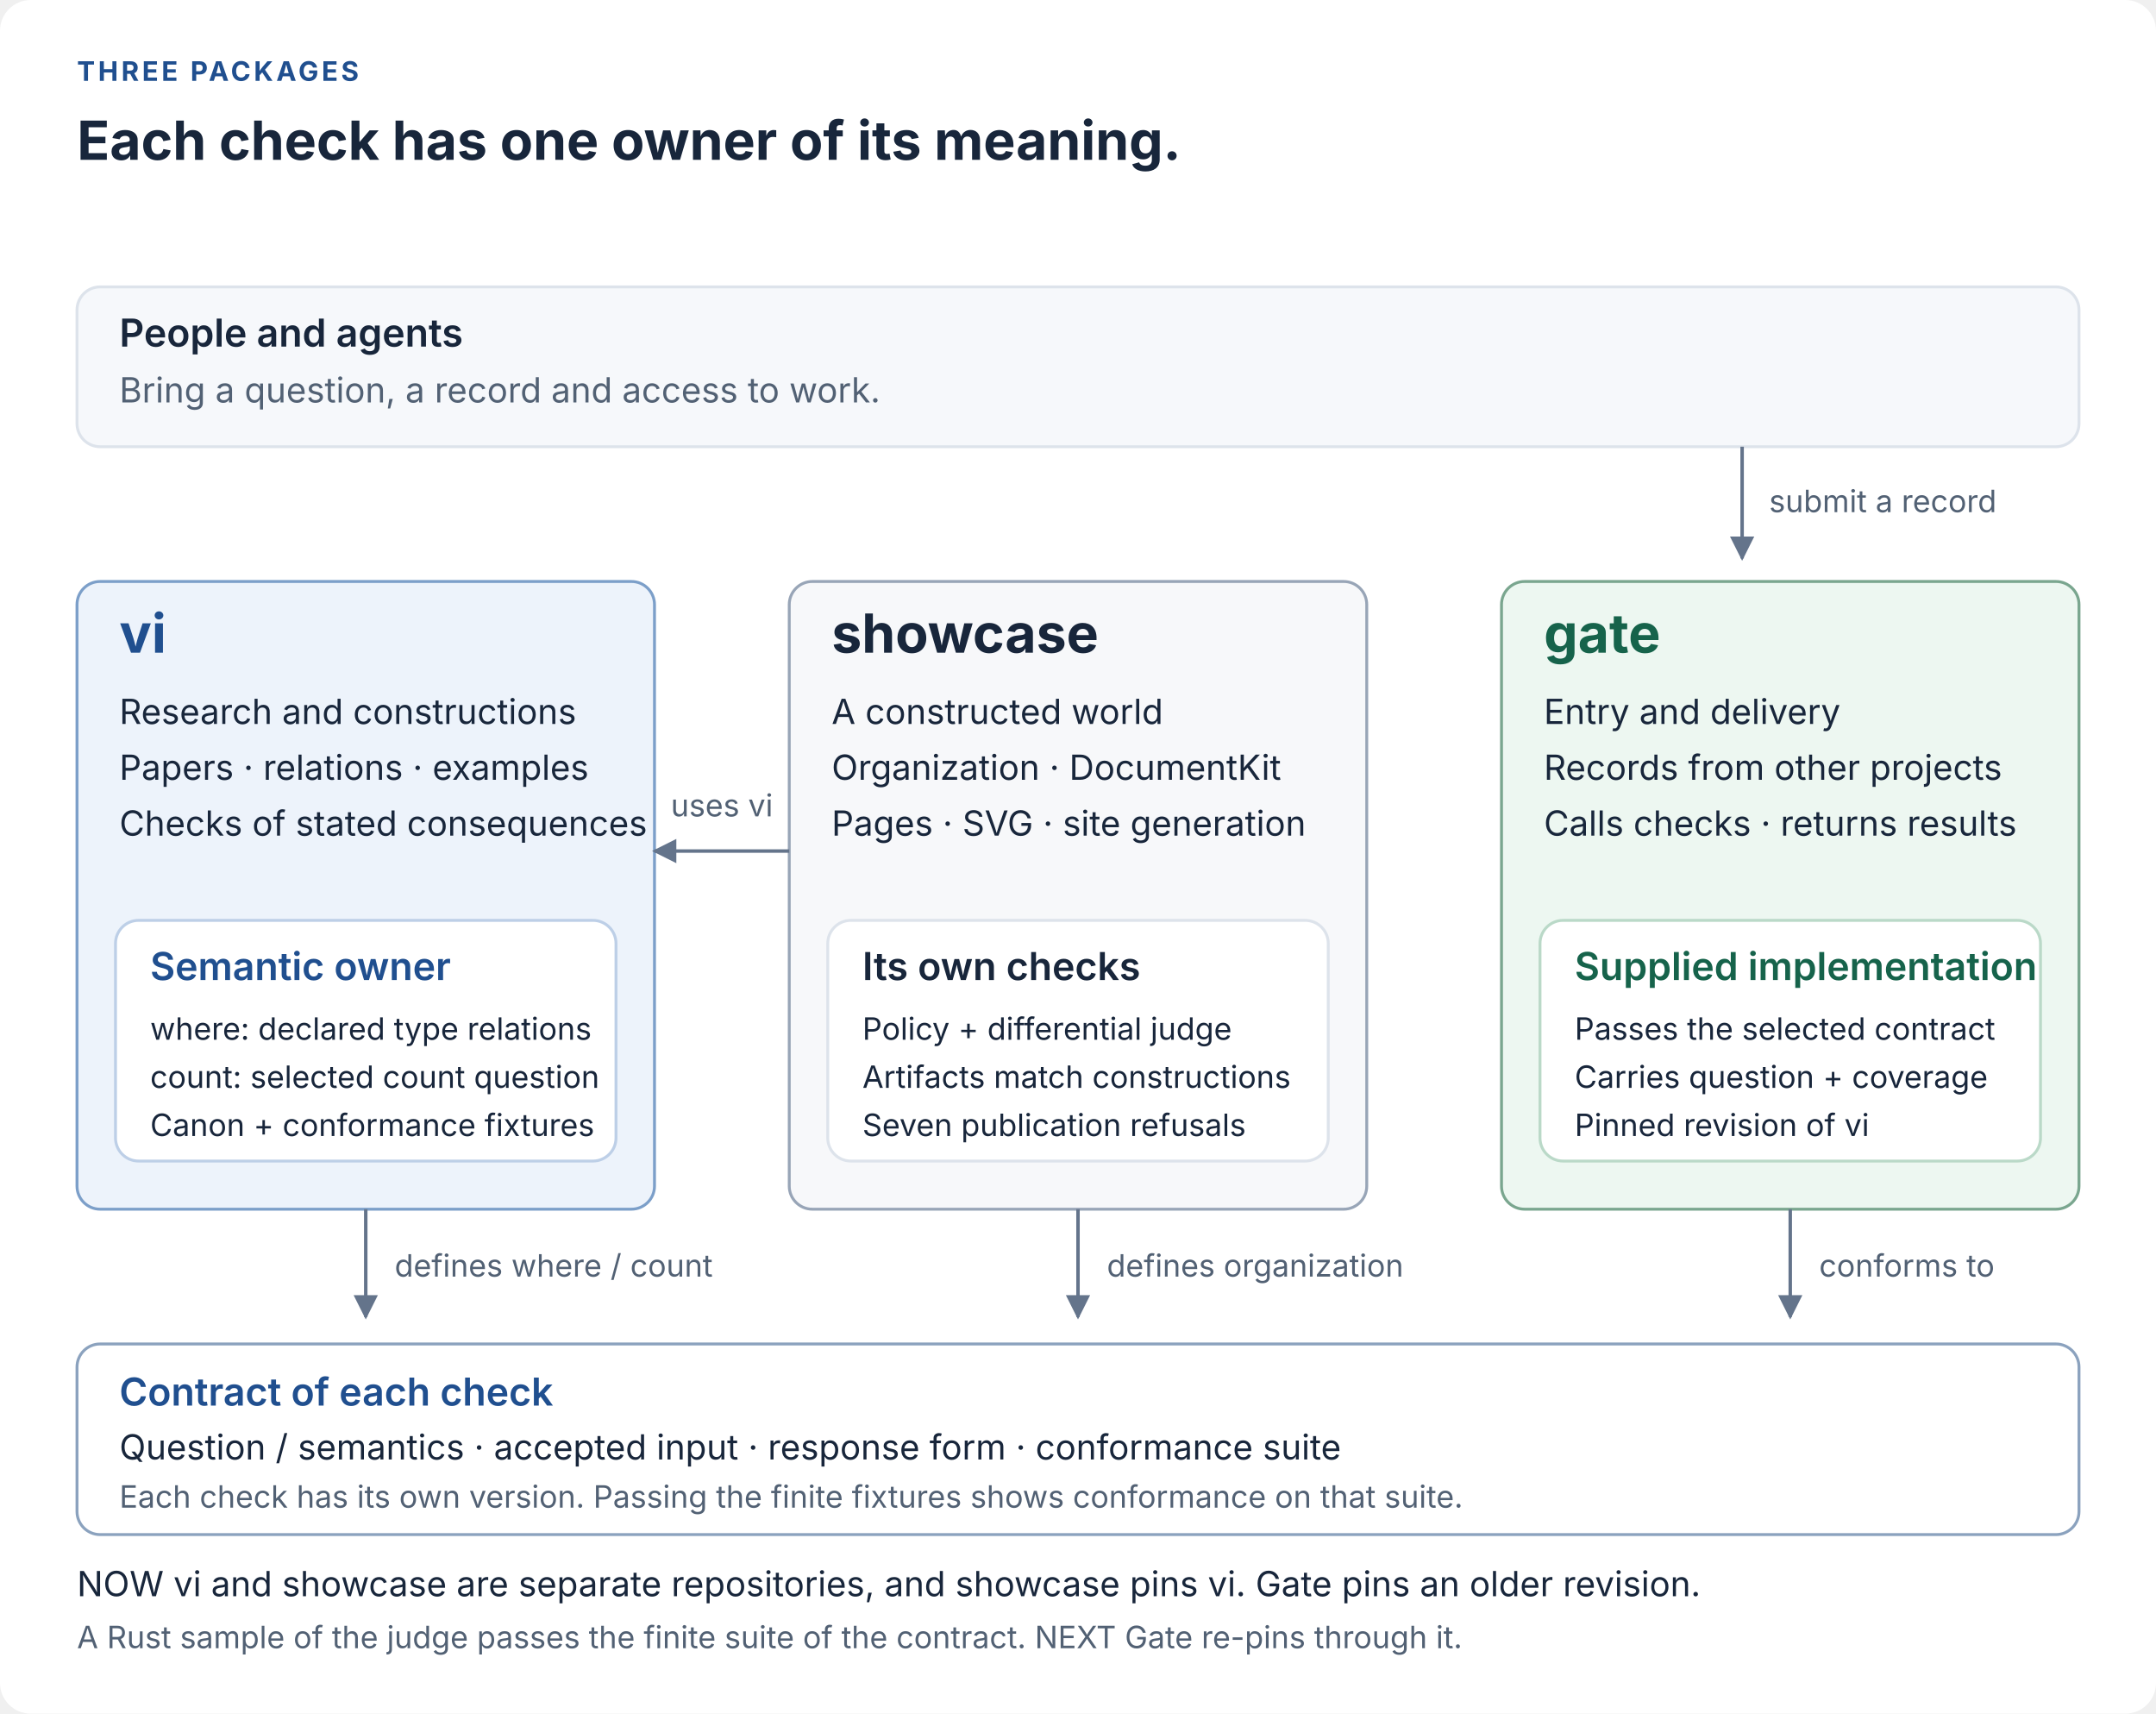
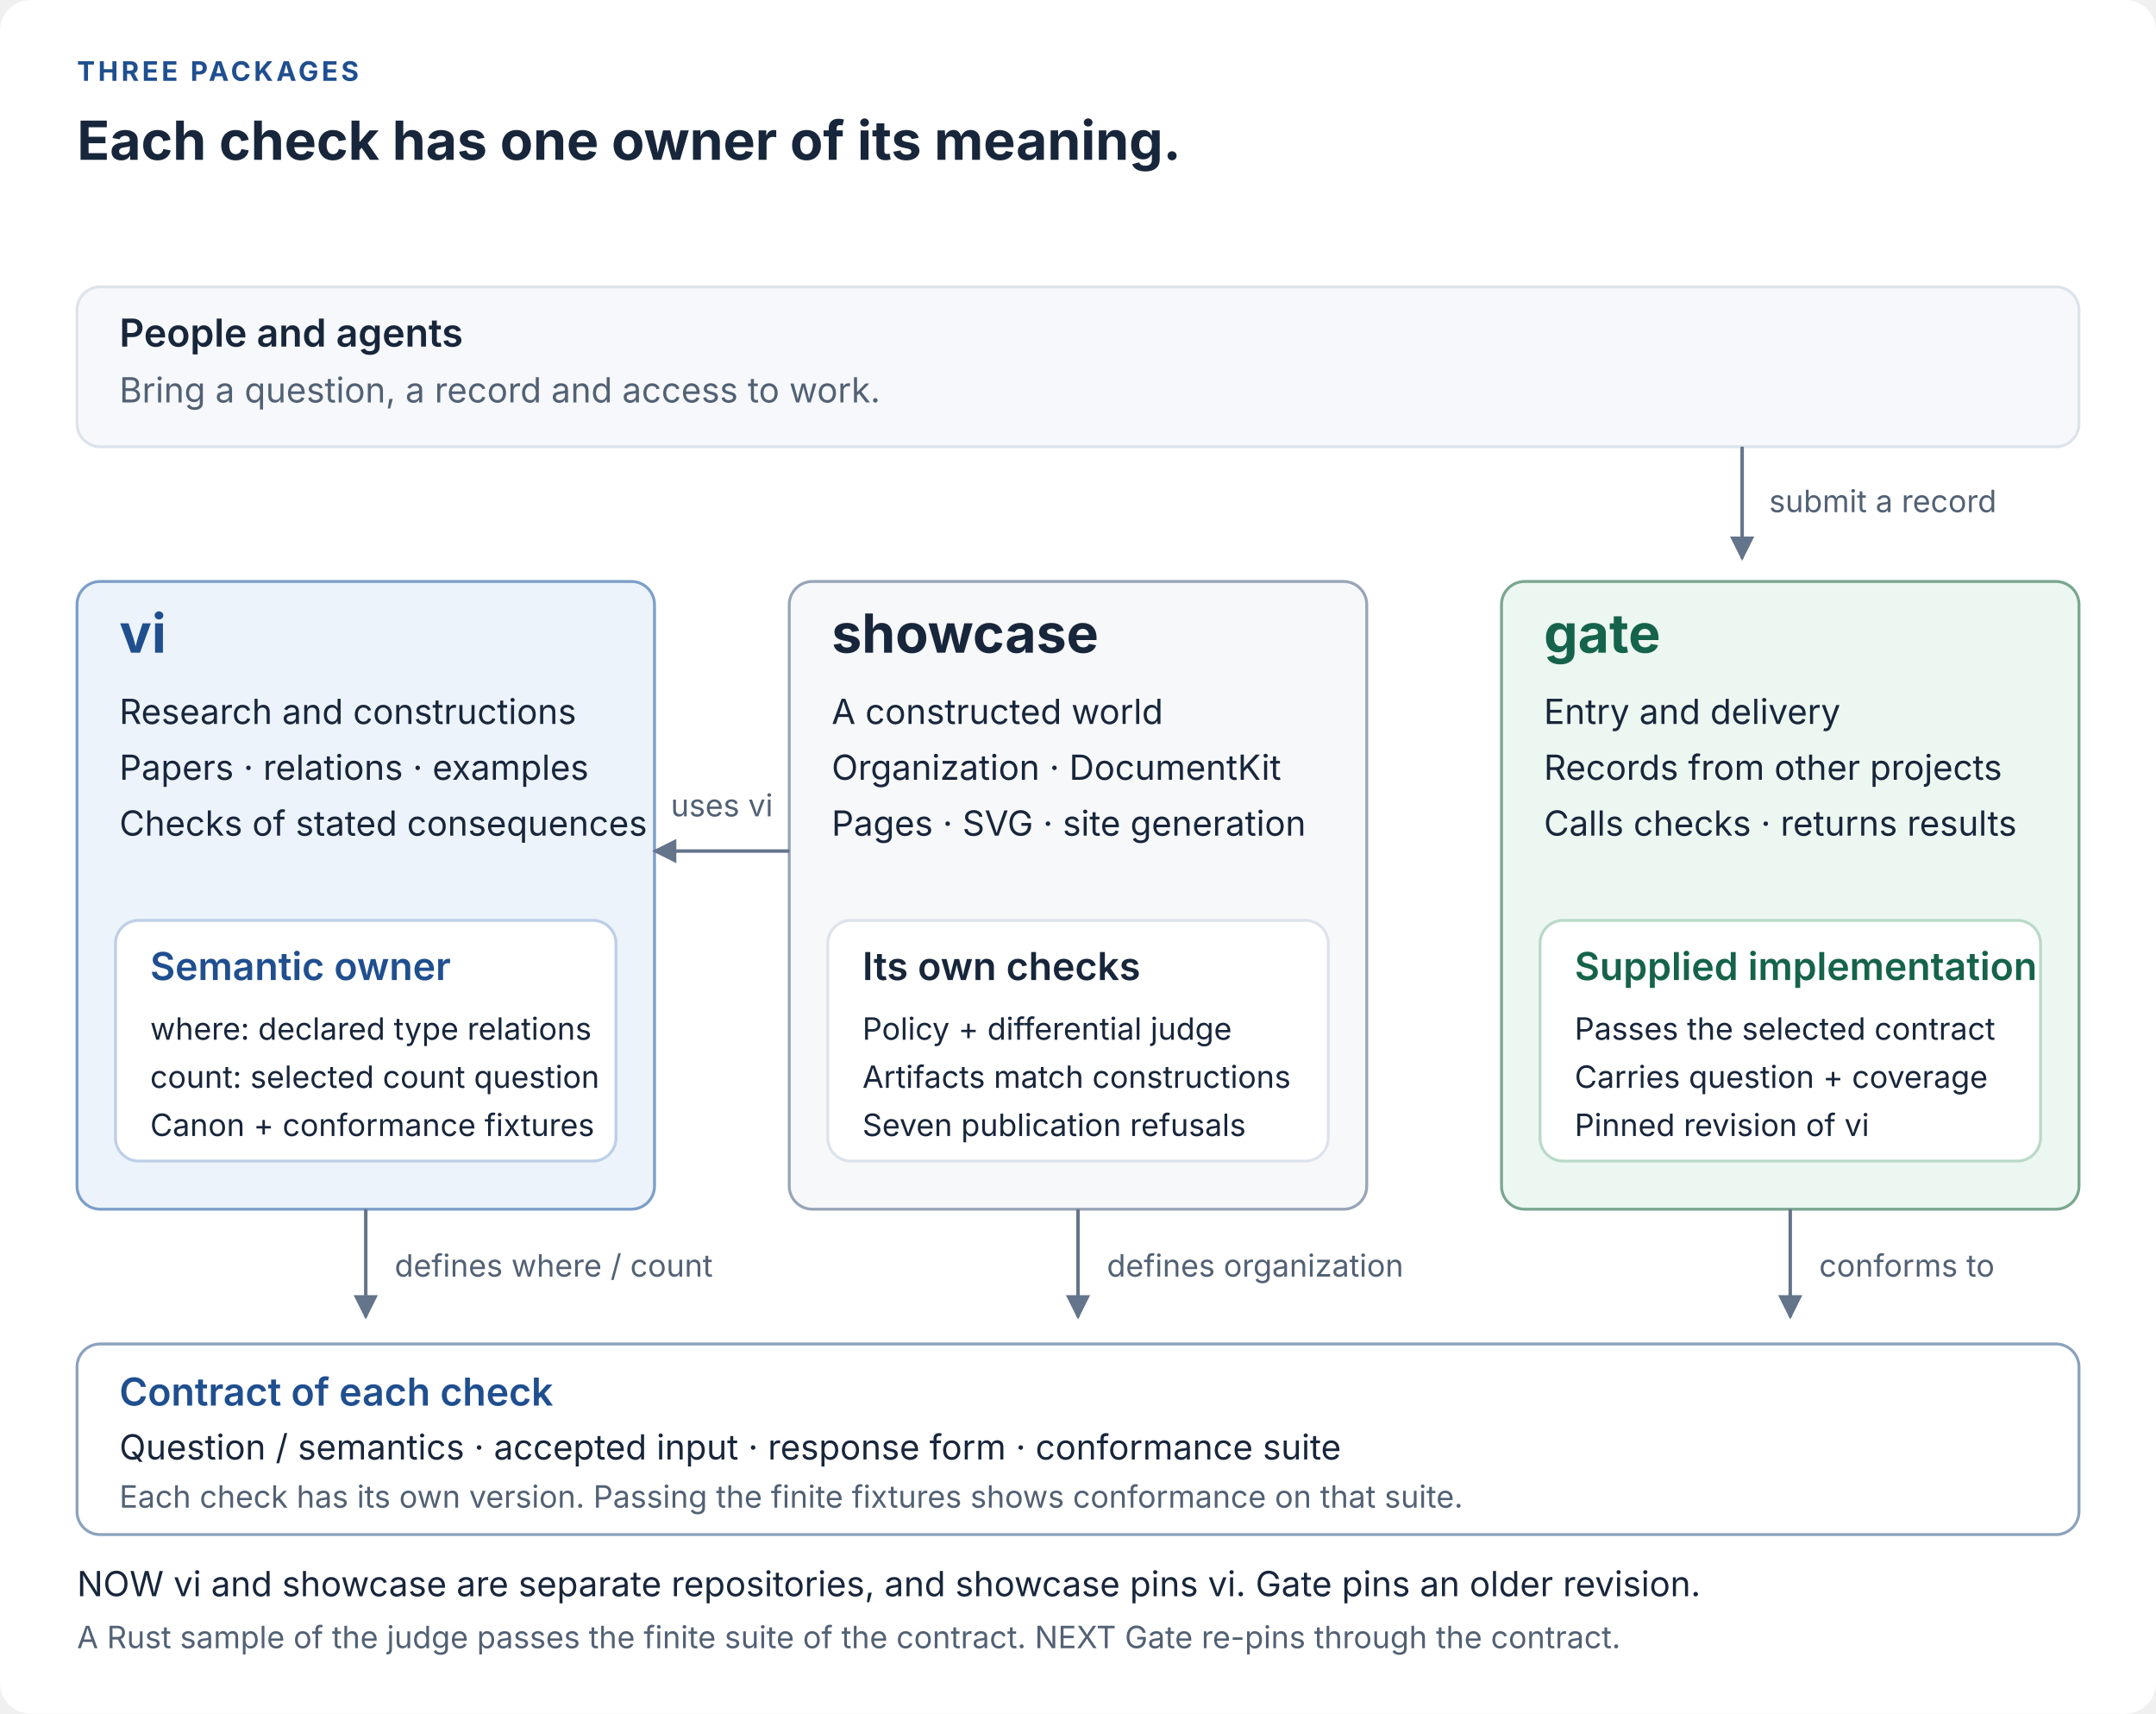
<svg xmlns="http://www.w3.org/2000/svg" width="1120" height="890" viewBox="0 0 1120 890" role="img" aria-labelledby="title desc">
  <defs>
    <marker id="arrow" viewBox="0 0 10 10" refX="9" refY="5" markerWidth="7" markerHeight="7" orient="auto-start-reverse">
      <path d="M0 0L10 5L0 10Z" fill="#64748b" />
    </marker>
  </defs>
  <style>text{font-family:Inter,'Segoe UI',Arial,sans-serif;fill:#18263b}.muted{fill:#526174}.blue{fill:#204f8f}.green{fill:#16634b}.amber{fill:#8b5e16}.math{font-family:'DejaVu Sans',sans-serif}.small{font-size:16px}.body{font-size:18px}.label{font-size:20px;font-weight:600}.heading{font-size:28px;font-weight:650}.eyebrow{font-size:14px;font-weight:700;letter-spacing:1.6px}</style>
  <rect width="1120" height="890" rx="16" fill="#ffffff" />
  <text x="40" y="42" class="eyebrow blue">THREE PACKAGES</text>
  <text x="40" y="83" class="heading">Each check has one owner of its meaning.</text>
  <rect x="40" y="149" width="1040" height="83" rx="12" fill="#f6f8fb" stroke="#dde3eb" stroke-width="1.5" />
  <text x="62" y="180" class="label">People and agents</text>
  <text x="62" y="209" class="body muted">Bring a question, a record and access to work.</text>
  <path d="M905 232V290" fill="none" stroke="#64748b" stroke-width="1.8" marker-end="url(#arrow)" />
  <text x="919" y="266" class="small muted">submit a record</text>
  <rect x="40" y="302" width="300" height="326" rx="12" fill="#edf3fb" stroke="#7c9fc9" stroke-width="1.5" />
  <text x="62" y="339" class="heading blue">vi</text>
  <text x="62" y="376" class="body">Research and constructions</text>
  <text x="62" y="405" class="body">Papers · relations · examples</text>
  <text x="62" y="434" class="body">Checks of stated consequences</text>
  <rect x="60" y="478" width="260" height="125" rx="12" fill="#ffffff" stroke="#bdcfe7" stroke-width="1.5" />
  <text x="78" y="509" class="label blue">Semantic owner</text>
  <text x="78" y="540" class="small">where: declared type relations</text>
  <text x="78" y="565" class="small">count: selected count question</text>
  <text x="78" y="590" class="small">Canon + conformance fixtures</text>
  <rect x="410" y="302" width="300" height="326" rx="12" fill="#f7f8fa" stroke="#98a5b7" stroke-width="1.5" />
  <text x="432" y="339" class="heading">showcase</text>
  <text x="432" y="376" class="body">A constructed world</text>
  <text x="432" y="405" class="body">Organization · DocumentKit</text>
  <text x="432" y="434" class="body">Pages · SVG · site generation</text>
  <rect x="430" y="478" width="260" height="125" rx="12" fill="#ffffff" stroke="#dde3eb" stroke-width="1.5" />
  <text x="448" y="509" class="label">Its own checks</text>
  <text x="448" y="540" class="small">Policy + differential judge</text>
  <text x="448" y="565" class="small">Artifacts match constructions</text>
  <text x="448" y="590" class="small">Seven publication refusals</text>
  <rect x="780" y="302" width="300" height="326" rx="12" fill="#edf7f1" stroke="#7aa68f" stroke-width="1.5" />
  <text x="802" y="339" class="heading green">gate</text>
  <text x="802" y="376" class="body">Entry and delivery</text>
  <text x="802" y="405" class="body">Records from other projects</text>
  <text x="802" y="434" class="body">Calls checks · returns results</text>
  <rect x="800" y="478" width="260" height="125" rx="12" fill="#ffffff" stroke="#bad9c8" stroke-width="1.5" />
  <text x="818" y="509" class="label green">Supplied implementation</text>
  <text x="818" y="540" class="small">Passes the selected contract</text>
  <text x="818" y="565" class="small">Carries question + coverage</text>
  <text x="818" y="590" class="small">Pinned revision of vi</text>
  <path d="M410 442H340" fill="none" stroke="#64748b" stroke-width="1.8" marker-end="url(#arrow)" />
  <text x="375" y="424" class="small muted" text-anchor="middle">uses vi</text>
  <path d="M190 628V684" fill="none" stroke="#64748b" stroke-width="1.8" marker-end="url(#arrow)" />
  <text x="205" y="663" class="small muted">defines where / count</text>
  <path d="M560 628V684" fill="none" stroke="#64748b" stroke-width="1.8" marker-end="url(#arrow)" />
  <text x="575" y="663" class="small muted">defines organization</text>
  <rect x="40" y="698" width="1040" height="99" rx="12" fill="#ffffff" stroke="#8ba2be" stroke-width="1.5" />
  <text x="62" y="730" class="label blue">Contract of each check</text>
  <text x="62" y="758" class="body">Question / semantics     ·     accepted input     ·     response form     ·     conformance suite</text>
  <text x="62" y="783" class="small muted">Each check has its own version. Passing the finite fixtures shows conformance on that suite.</text>
  <path d="M930 628V684" fill="none" stroke="#64748b" stroke-width="1.8" marker-end="url(#arrow)" />
  <text x="945" y="663" class="small muted">conforms to</text>
  <text x="40" y="829" class="body">NOW  vi and showcase are separate repositories, and showcase pins vi. Gate pins an older revision.</text>
-   <text x="40" y="856" class="small muted">A Rust sample of the judge passes the finite suite of the contract. NEXT  Gate re-pins through it.</text>
+   <text x="40" y="856" class="small muted">A Rust sample of the judge passes the finite suite of the contract. NEXT  Gate re-pins through the contract.</text>
</svg>
